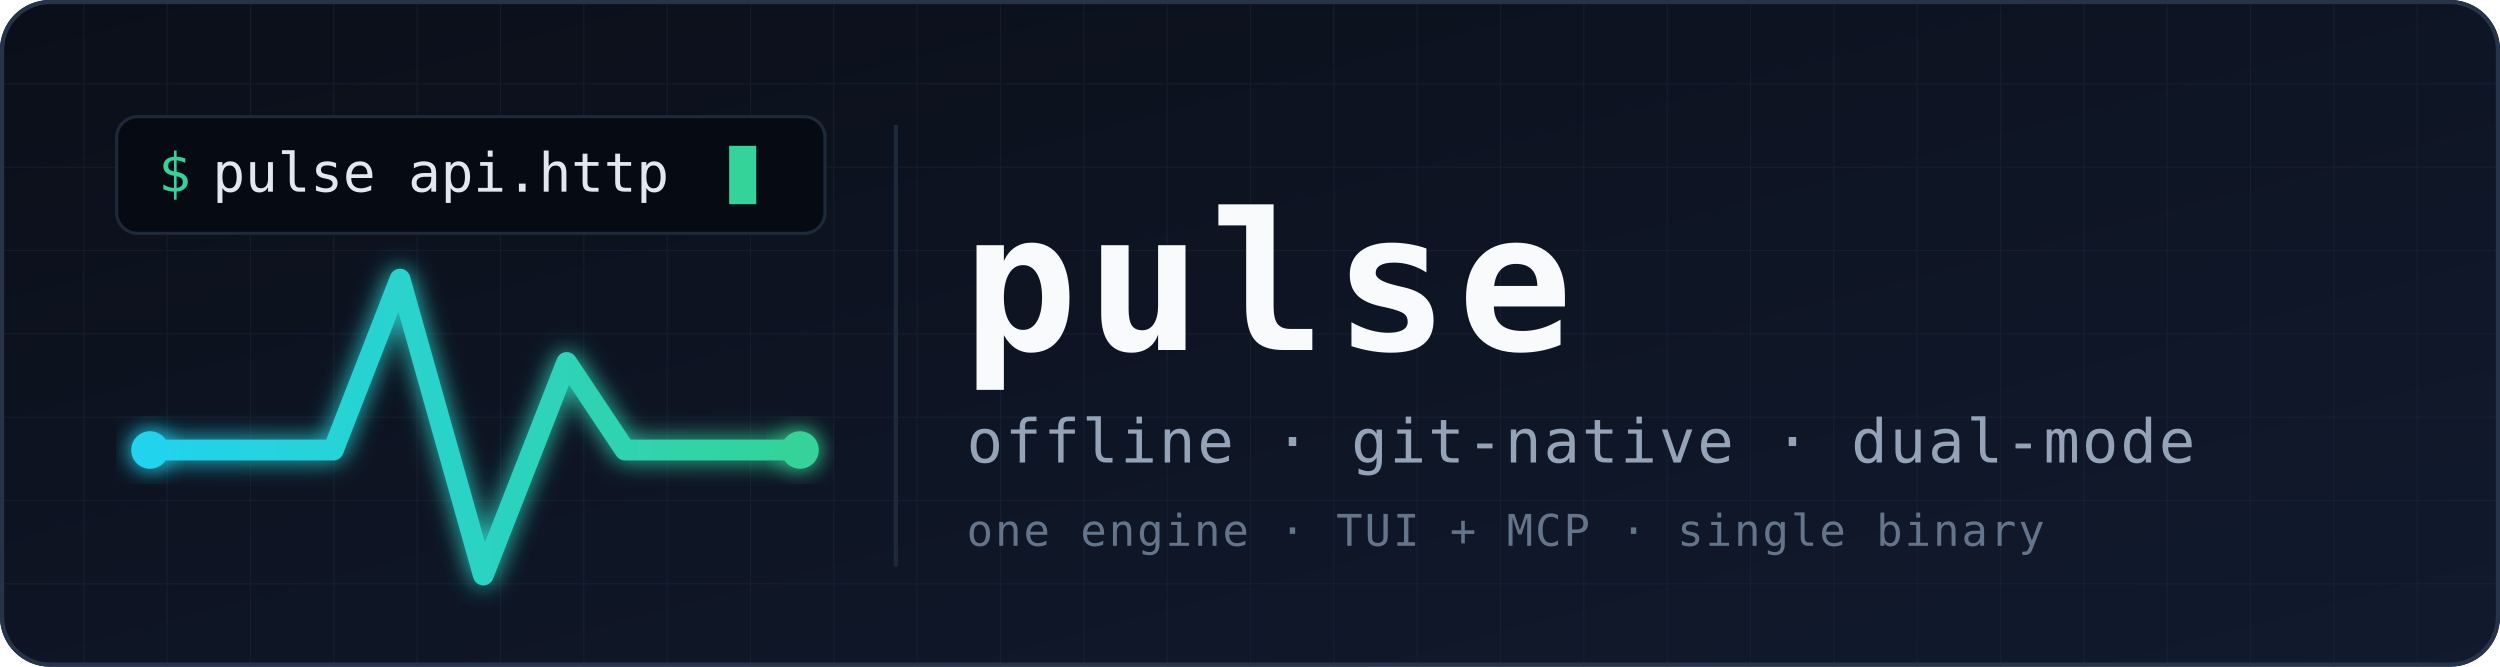
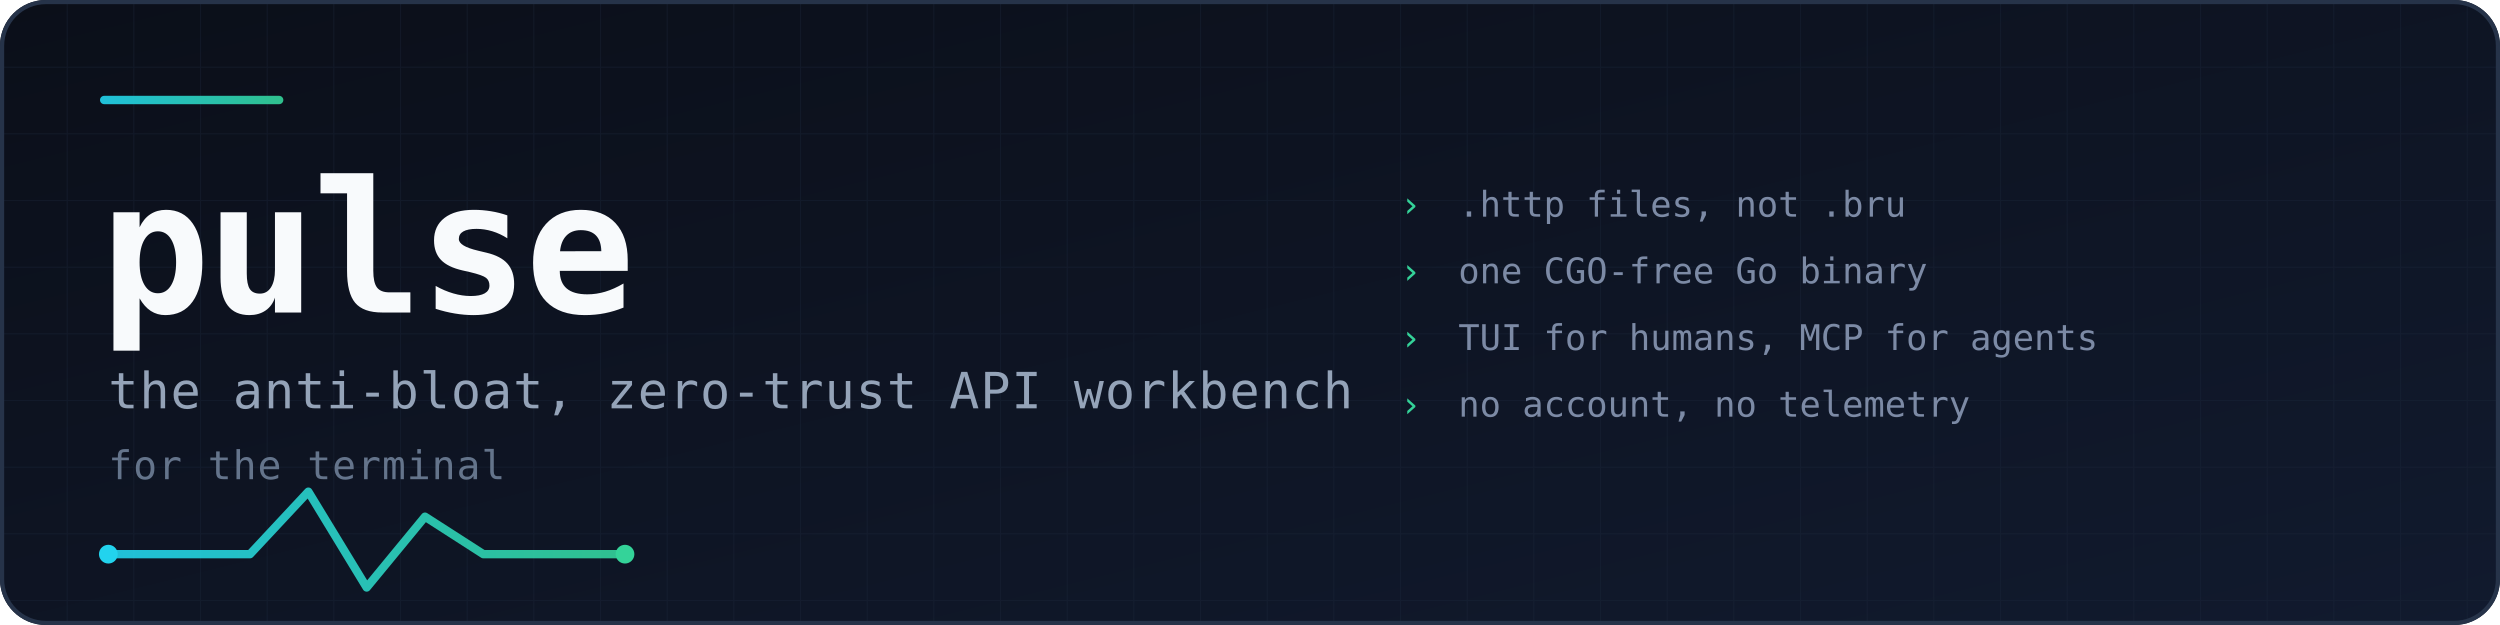
- <svg xmlns="http://www.w3.org/2000/svg" width="1200" height="320" viewBox="0 0 1200 320" role="img" aria-label="Pulse — offline, Git-native API workbench">
+ <svg xmlns="http://www.w3.org/2000/svg" viewBox="0 0 1200 300" width="100%" role="img" aria-labelledby="title desc" preserveAspectRatio="xMidYMid meet">
  <defs>
    <linearGradient id="bg" x1="0" y1="0" x2="1" y2="1">
      <stop offset="0" stop-color="#0B0F19" />
      <stop offset="1" stop-color="#111A2E" />
    </linearGradient>
-     <linearGradient id="wave" x1="0" y1="0" x2="1" y2="0">
+     <linearGradient id="accent" x1="0" y1="0" x2="1" y2="0">
      <stop offset="0" stop-color="#22D3EE" />
      <stop offset="1" stop-color="#34D399" />
    </linearGradient>
-     <filter id="glow" x="-40%" y="-40%" width="180%" height="180%">
-       <feGaussianBlur stdDeviation="6" result="b" />
-       <feMerge>
-         <feMergeNode in="b" />
-         <feMergeNode in="SourceGraphic" />
-       </feMerge>
-     </filter>
-     <pattern id="grid" width="40" height="40" patternUnits="userSpaceOnUse">
-       <path d="M 40 0 L 0 0 0 40" fill="none" stroke="#1E293B" stroke-width="1" opacity="0.45" />
+     <pattern id="grid" width="32" height="32" patternUnits="userSpaceOnUse">
+       <path d="M 32 0 L 0 0 0 32" fill="none" stroke="#1E293B" stroke-width="1" opacity="0.35" />
    </pattern>
  </defs>
-   <rect width="1200" height="320" rx="24" fill="url(#bg)" />
-   <rect width="1200" height="320" rx="24" fill="url(#grid)" />
-   <rect x="1" y="1" width="1198" height="318" rx="23" fill="none" stroke="#263349" stroke-width="2" />
-   <g font-family="ui-monospace, SFMono-Regular, Menlo, monospace">
-     <rect x="56" y="56" width="340" height="56" rx="10" fill="#060A13" stroke="#1E293B" stroke-width="1.5" />
-     <text x="76" y="92" font-size="26" fill="#34D399">$</text>
-     <text x="102" y="92" font-size="26" fill="#E2E8F0">pulse api.http</text>
-     <rect x="350" y="70" width="13" height="28" fill="#34D399" />
+   <rect width="1200" height="300" rx="22" fill="url(#bg)" />
+   <rect width="1200" height="300" rx="22" fill="url(#grid)" />
+   <rect x="1" y="1" width="1198" height="298" rx="21" fill="none" stroke="#263349" stroke-width="2" />
+   <rect x="48" y="46" width="88" height="4" rx="2" fill="url(#accent)" opacity="0.9" />
+   <g font-family="ui-monospace, SFMono-Regular, Menlo, Consolas, monospace">
+     <text x="48" y="150" font-size="88" font-weight="700" letter-spacing="-2" fill="#F8FAFC">pulse</text>
+     <text x="52" y="196" font-size="24" letter-spacing="0.5" fill="#94A3B8">the anti-bloat, zero-trust API workbench</text>
+     <text x="52" y="230" font-size="19" letter-spacing="0.5" fill="#64748B">for the terminal</text>
+     <g font-size="17" fill="#7C8AA5">
+       <text x="700" y="104">.http files, not .bru</text>
+       <text x="700" y="136">one CGO-free Go binary</text>
+       <text x="700" y="168">TUI for humans, MCP for agents</text>
+       <text x="700" y="200">no account, no telemetry</text>
+     </g>
+     <g fill="#34D399" font-size="17">
+       <text x="672" y="104">›</text>
+       <text x="672" y="136">›</text>
+       <text x="672" y="168">›</text>
+       <text x="672" y="200">›</text>
+     </g>
  </g>
-   <polyline points="72,216 160,216 192,134 232,276 272,174 300,216 384,216" fill="none" stroke="url(#wave)" stroke-width="10" stroke-linecap="round" stroke-linejoin="round" filter="url(#glow)" />
-   <circle cx="72" cy="216" r="9" fill="#22D3EE" filter="url(#glow)" />
-   <circle cx="384" cy="216" r="9" fill="#34D399" filter="url(#glow)" />
-   <line x1="430" y1="60" x2="430" y2="272" stroke="#1E293B" stroke-width="2" />
-   <text x="462" y="168" font-family="ui-monospace, SFMono-Regular, Menlo, monospace" font-size="92" font-weight="bold" letter-spacing="4" fill="#F8FAFC">pulse</text>
-   <text x="464" y="222" font-family="ui-monospace, SFMono-Regular, Menlo, monospace" font-size="29" letter-spacing="1" fill="#94A3B8">offline · git-native · dual-mode</text>
-   <text x="464" y="262" font-family="ui-monospace, SFMono-Regular, Menlo, monospace" font-size="21" letter-spacing="1" fill="#64748B">one engine · TUI + MCP · single binary</text>
+   <polyline points="52,266 120,266 148,236 176,282 204,248 232,266 300,266" fill="none" stroke="url(#accent)" stroke-width="4" stroke-linecap="round" stroke-linejoin="round" opacity="0.9" />
+   <circle cx="52" cy="266" r="4.5" fill="#22D3EE" />
+   <circle cx="300" cy="266" r="4.5" fill="#34D399" />
</svg>
